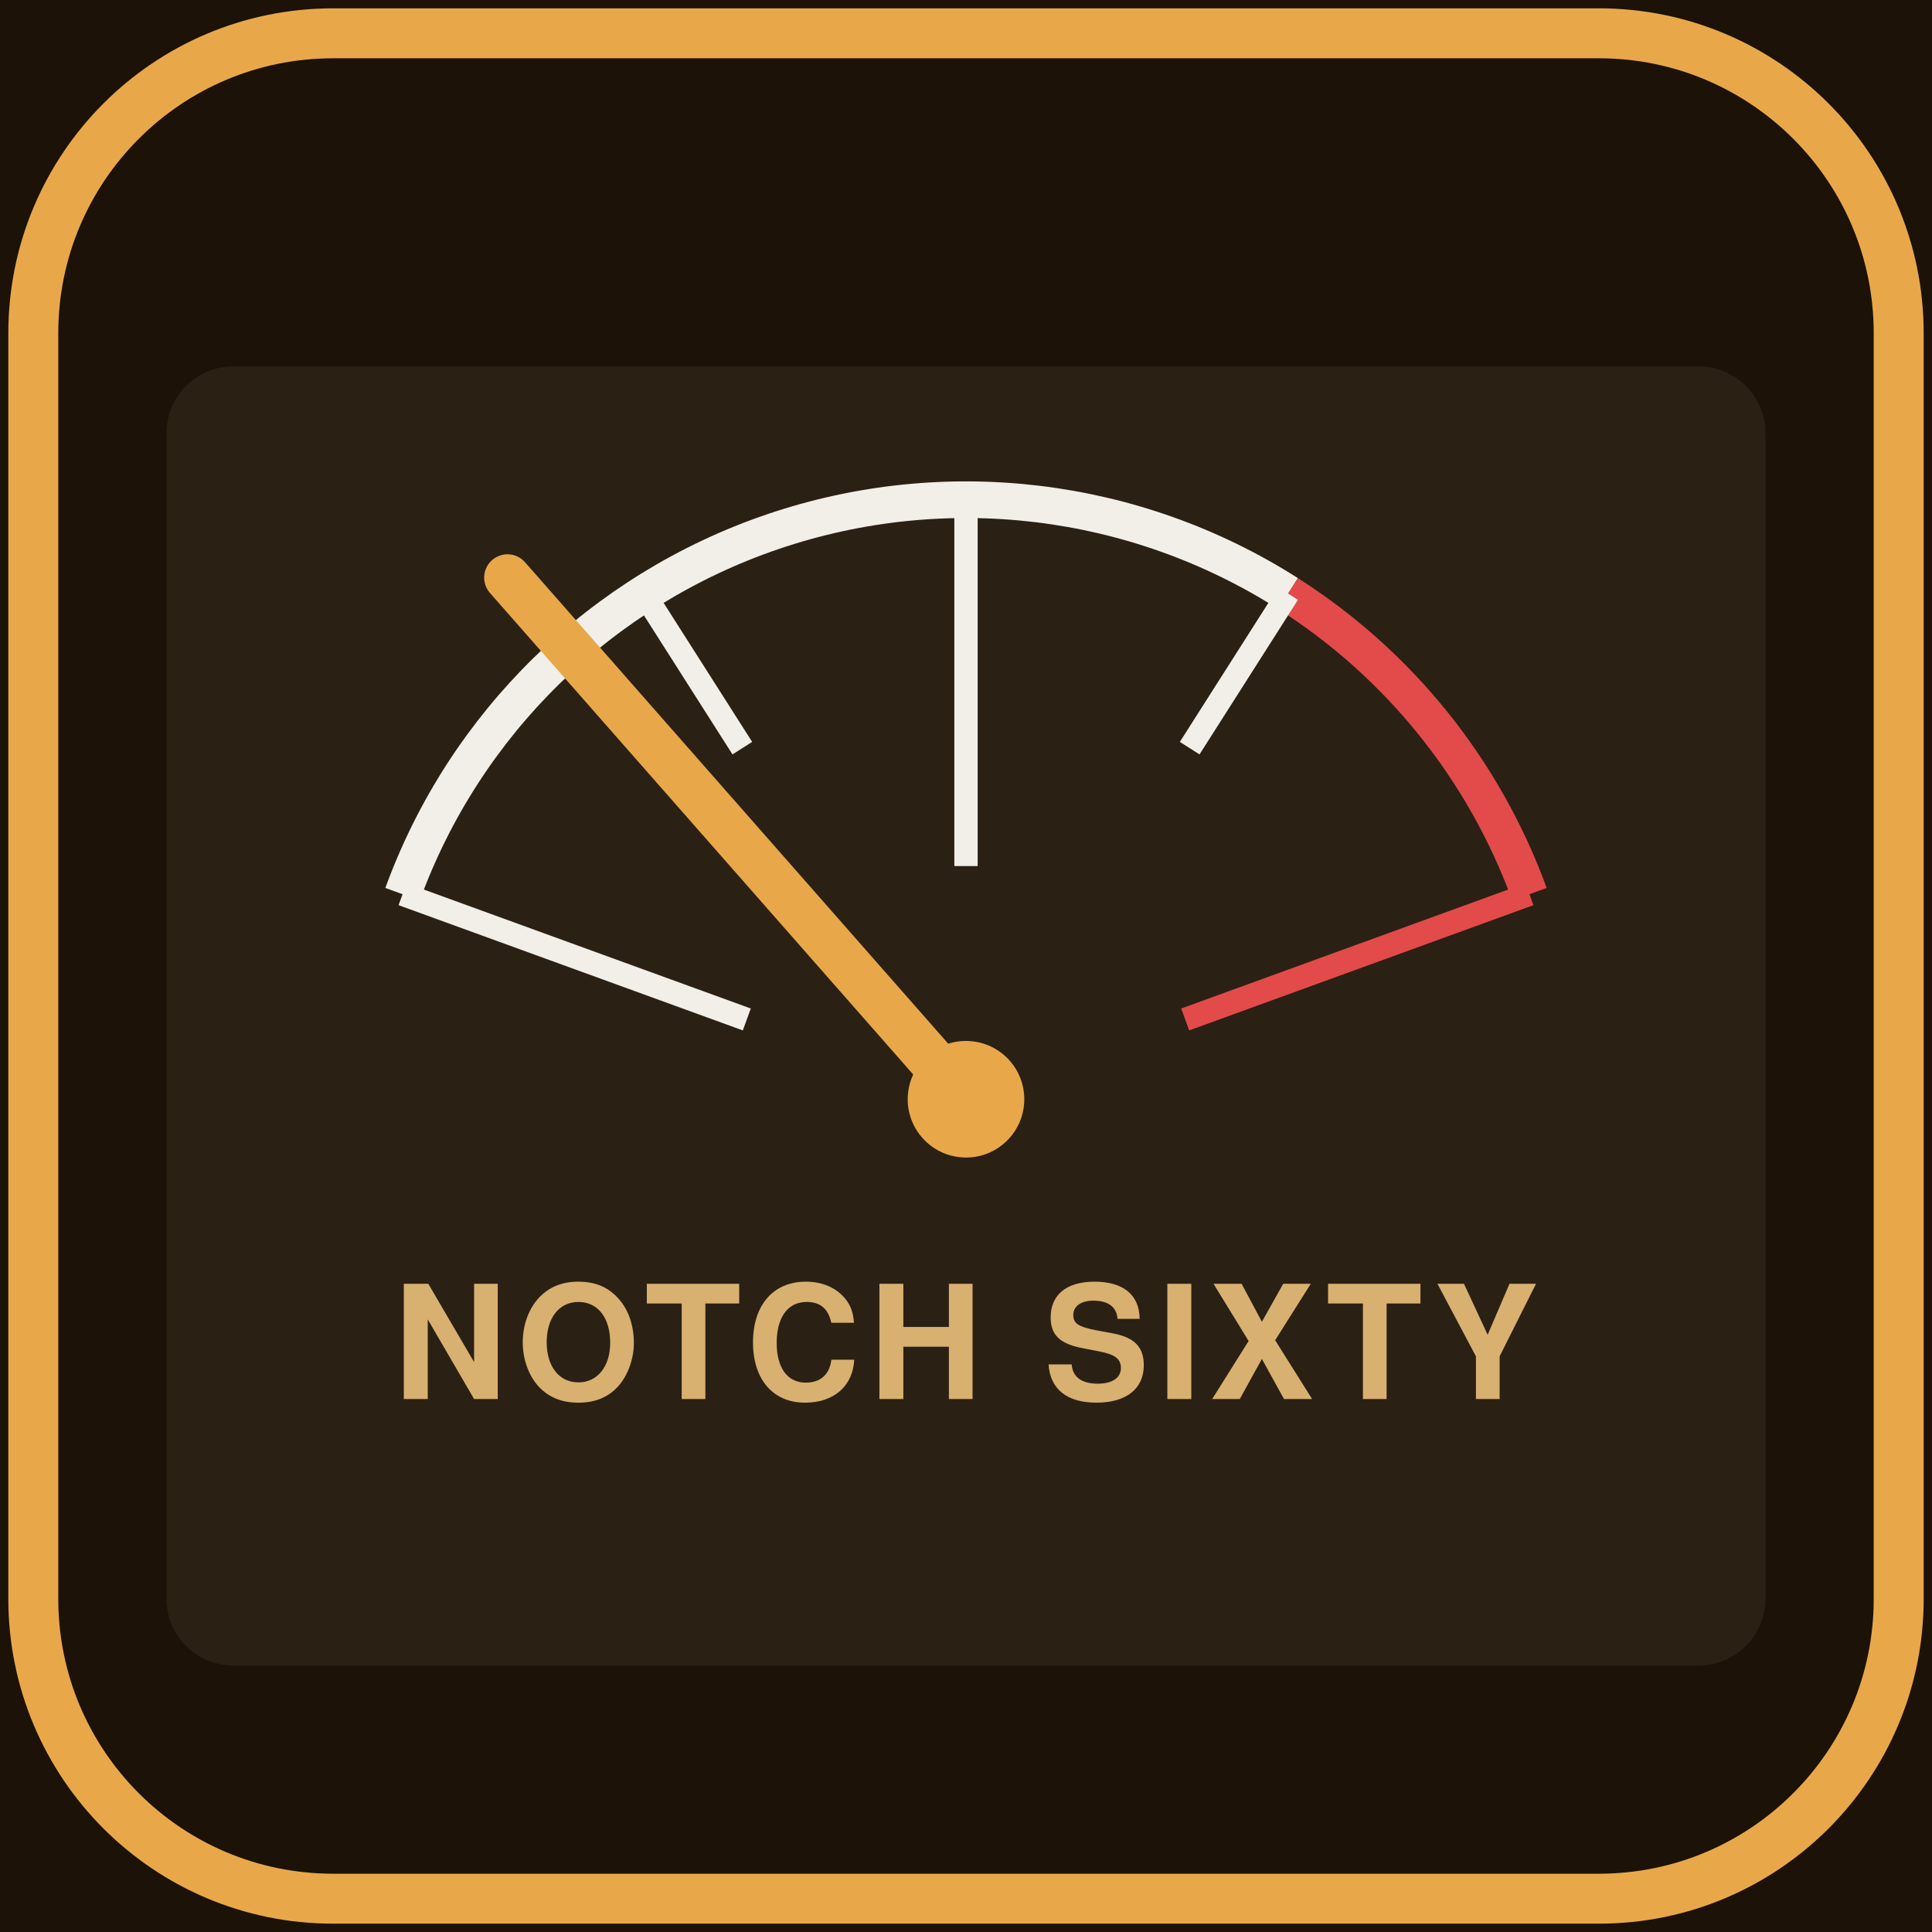
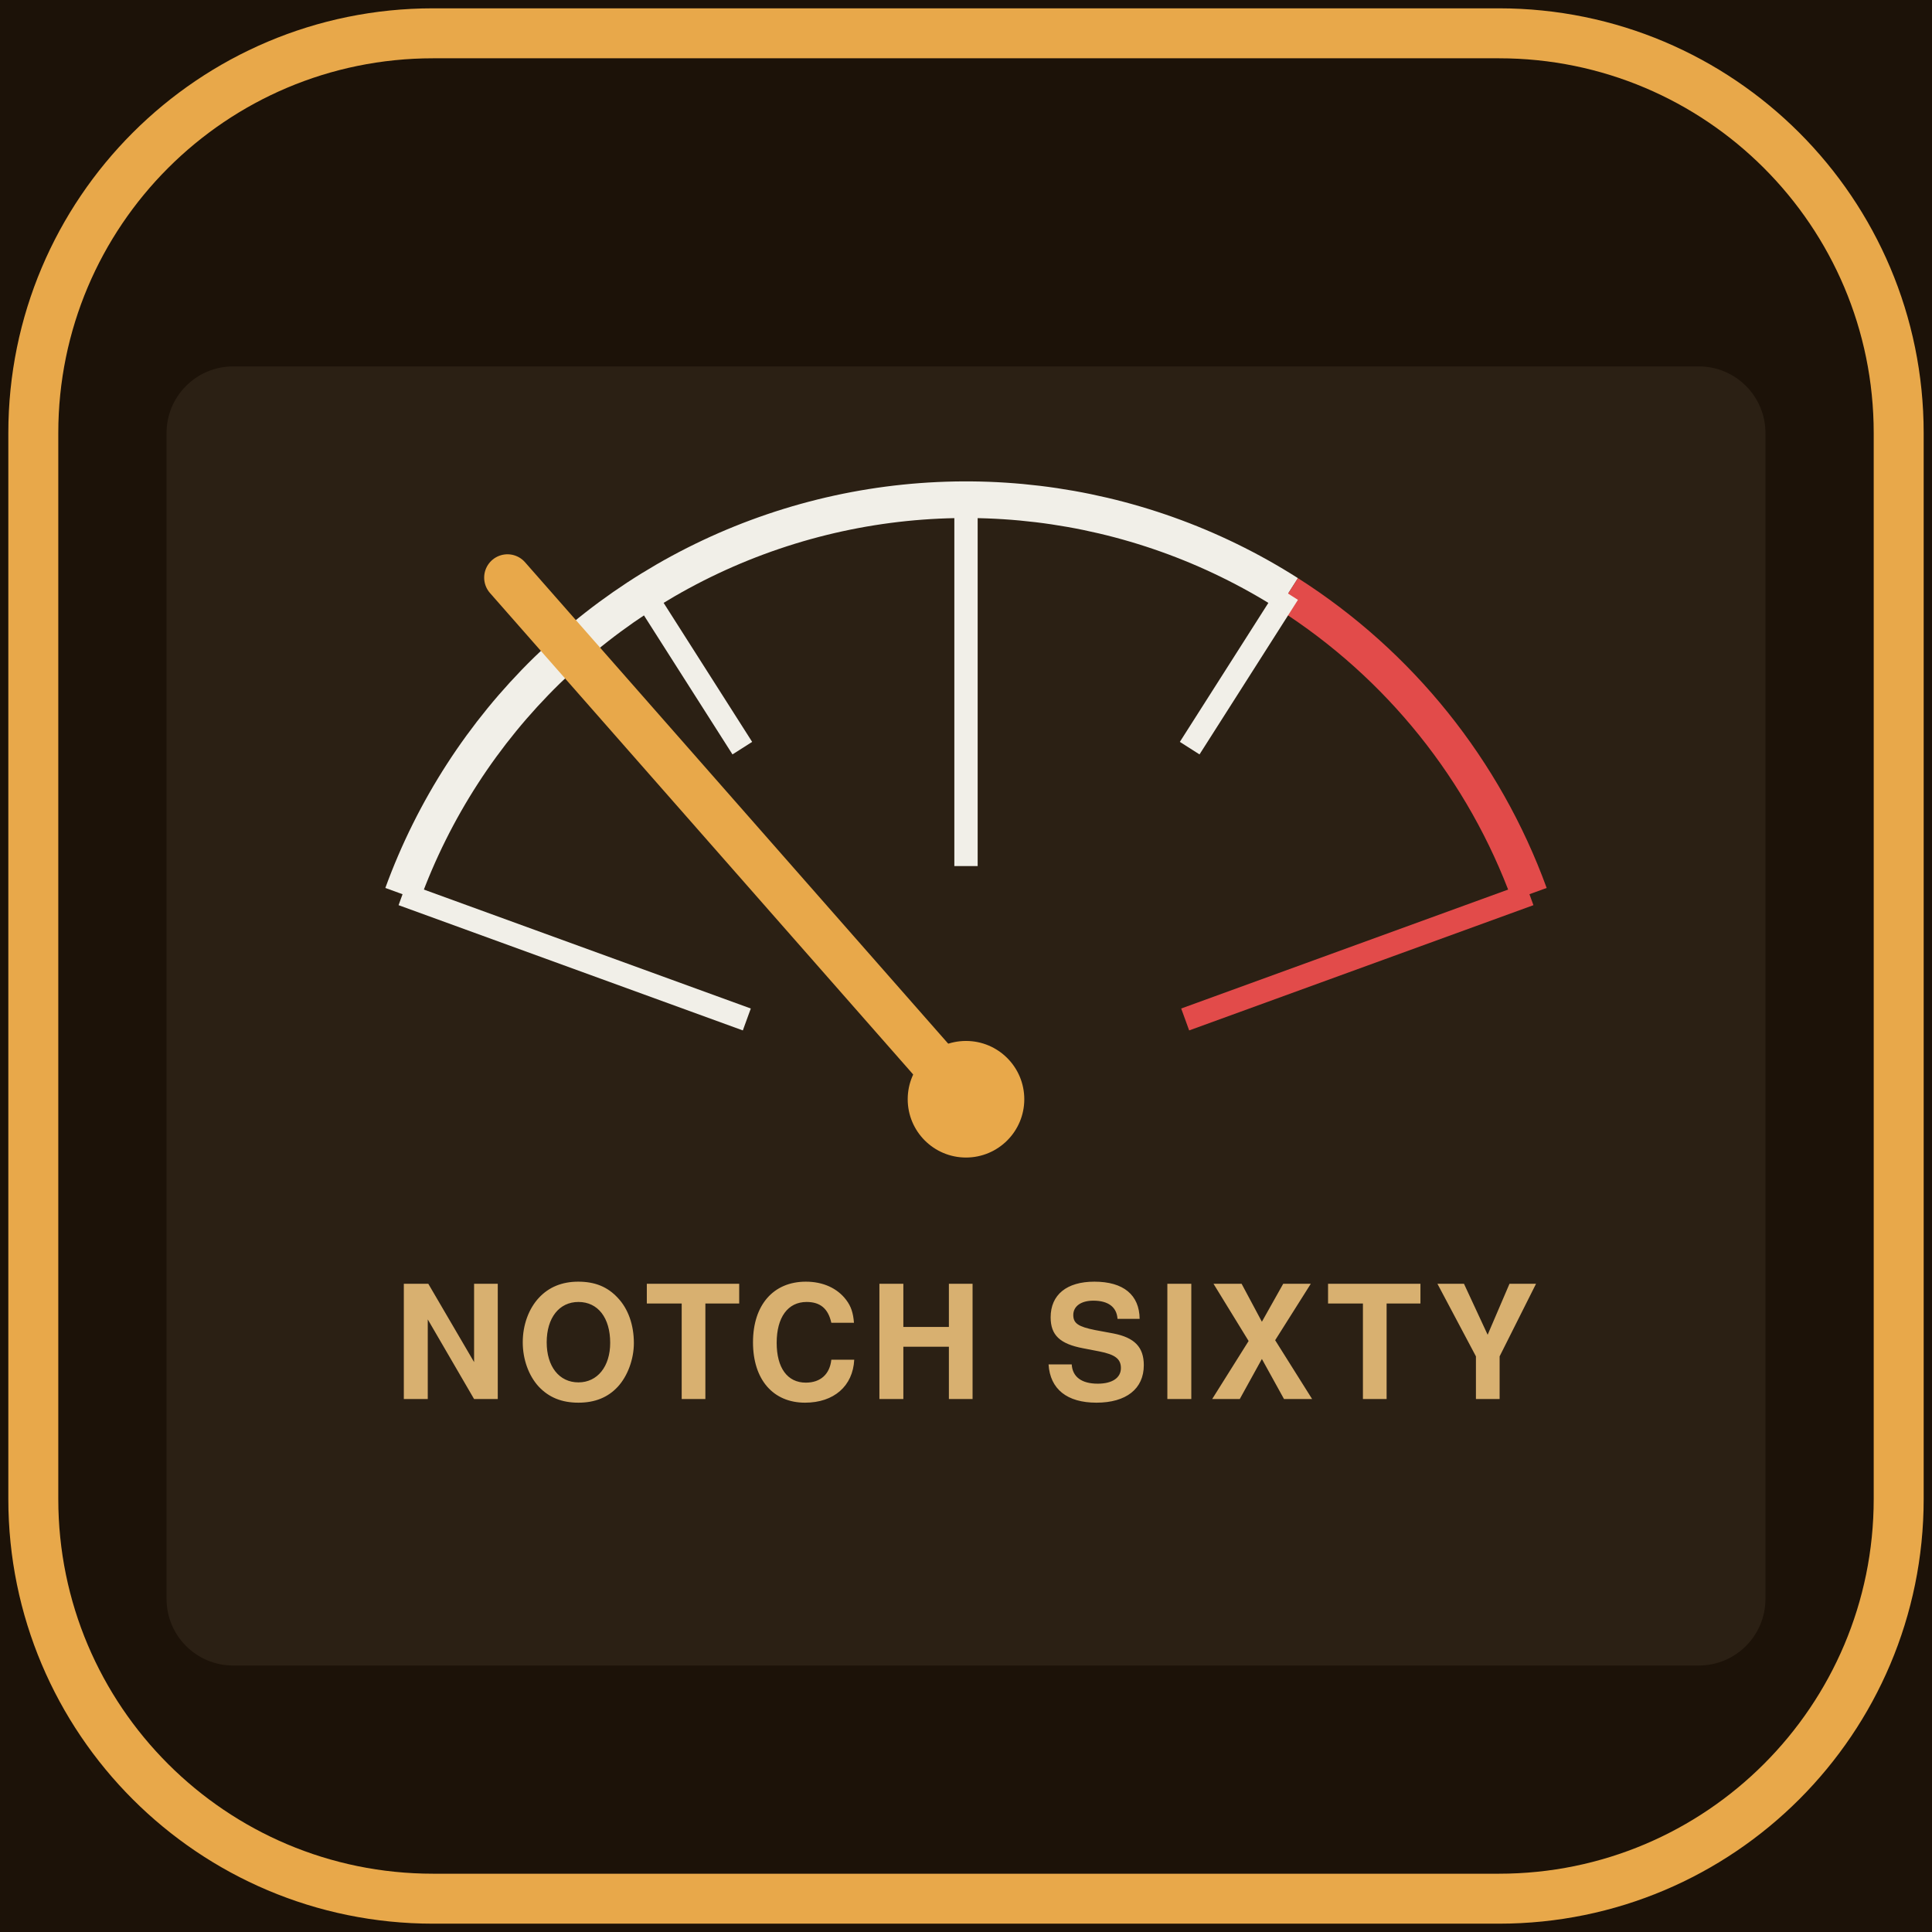
<svg xmlns="http://www.w3.org/2000/svg" width="1024" height="1024" viewBox="58 58 116 116">
  <g transform="translate(116,116)">
    <rect x="-58" y="-58" width="116" height="116" fill="#1C1208" />
-     <rect x="-56" y="-56" width="112" height="112" rx="18" fill="none" stroke="#E8A84A" stroke-width="3" />
+     <rect x="-56" y="-56" width="112" height="112" rx="24" fill="none" stroke="#E8A84A" stroke-width="3" />
    <rect x="-48" y="-36" width="96" height="78" rx="4" fill="#2B2014" />
    <path d="M -33.83 -4.31 A 36 36 0 0 1 19.34 -22.36" fill="none" stroke="#F1EFE8" stroke-width="2.2" />
    <path d="M 19.34 -22.36 A 36 36 0 0 1 33.83 -4.31" fill="none" stroke="#E24B4A" stroke-width="2.2" />
    <g stroke="#F1EFE8" stroke-width="1.4">
      <line x1="-33.83" y1="-4.31" x2="-13.16" y2="3.21" />
      <line x1="-19.34" y1="-22.36" x2="-13.43" y2="-13.08" />
      <line x1="0" y1="-28" x2="0" y2="-6" />
      <line x1="19.34" y1="-22.36" x2="13.43" y2="-13.08" />
    </g>
    <g stroke="#E24B4A" stroke-width="1.4">
      <line x1="33.83" y1="-4.31" x2="13.16" y2="3.21" />
    </g>
    <line x1="0" y1="8" x2="-27.53" y2="-23.32" stroke="#E8A84A" stroke-width="2.8" stroke-linecap="round" />
    <circle cx="0" cy="8" r="3.5" fill="#E8A84A" />
    <text x="0" y="26" text-anchor="middle" font-family="Helvetica, Arial, sans-serif" font-size="9.5" font-weight="700" fill="#D8B070" letter-spacing="0.5">NOTCH SIXTY</text>
  </g>
</svg>
